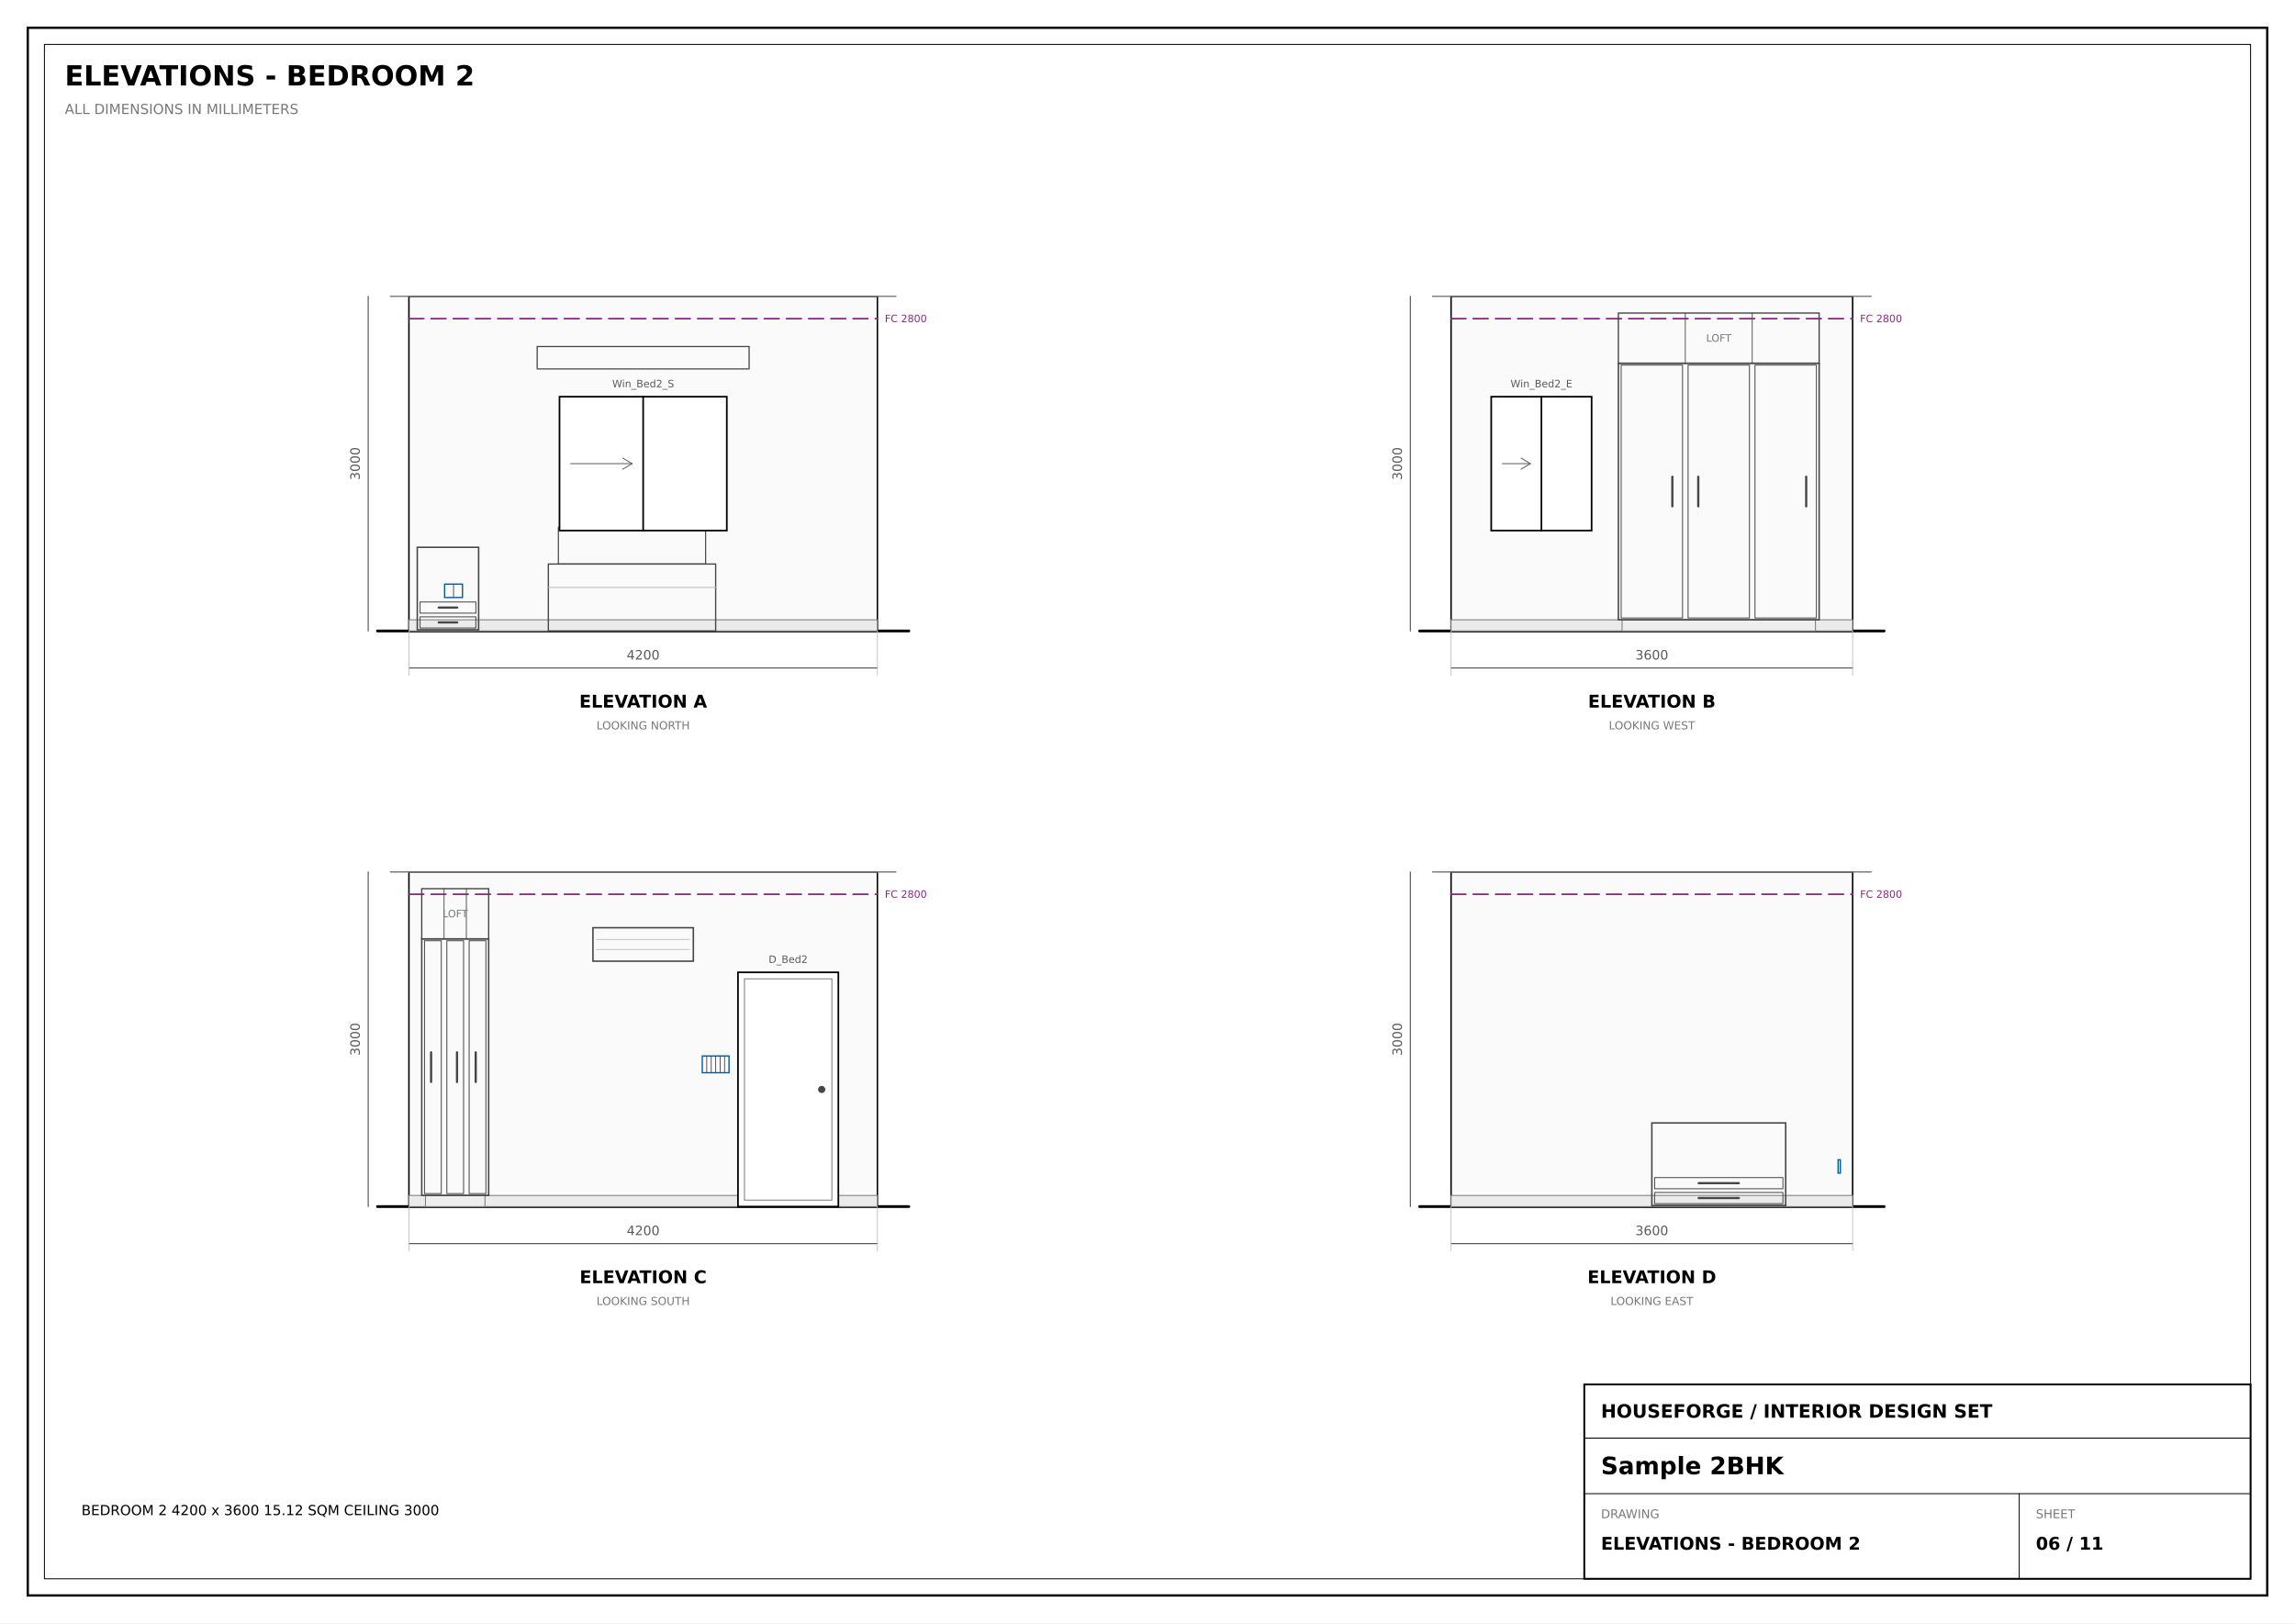
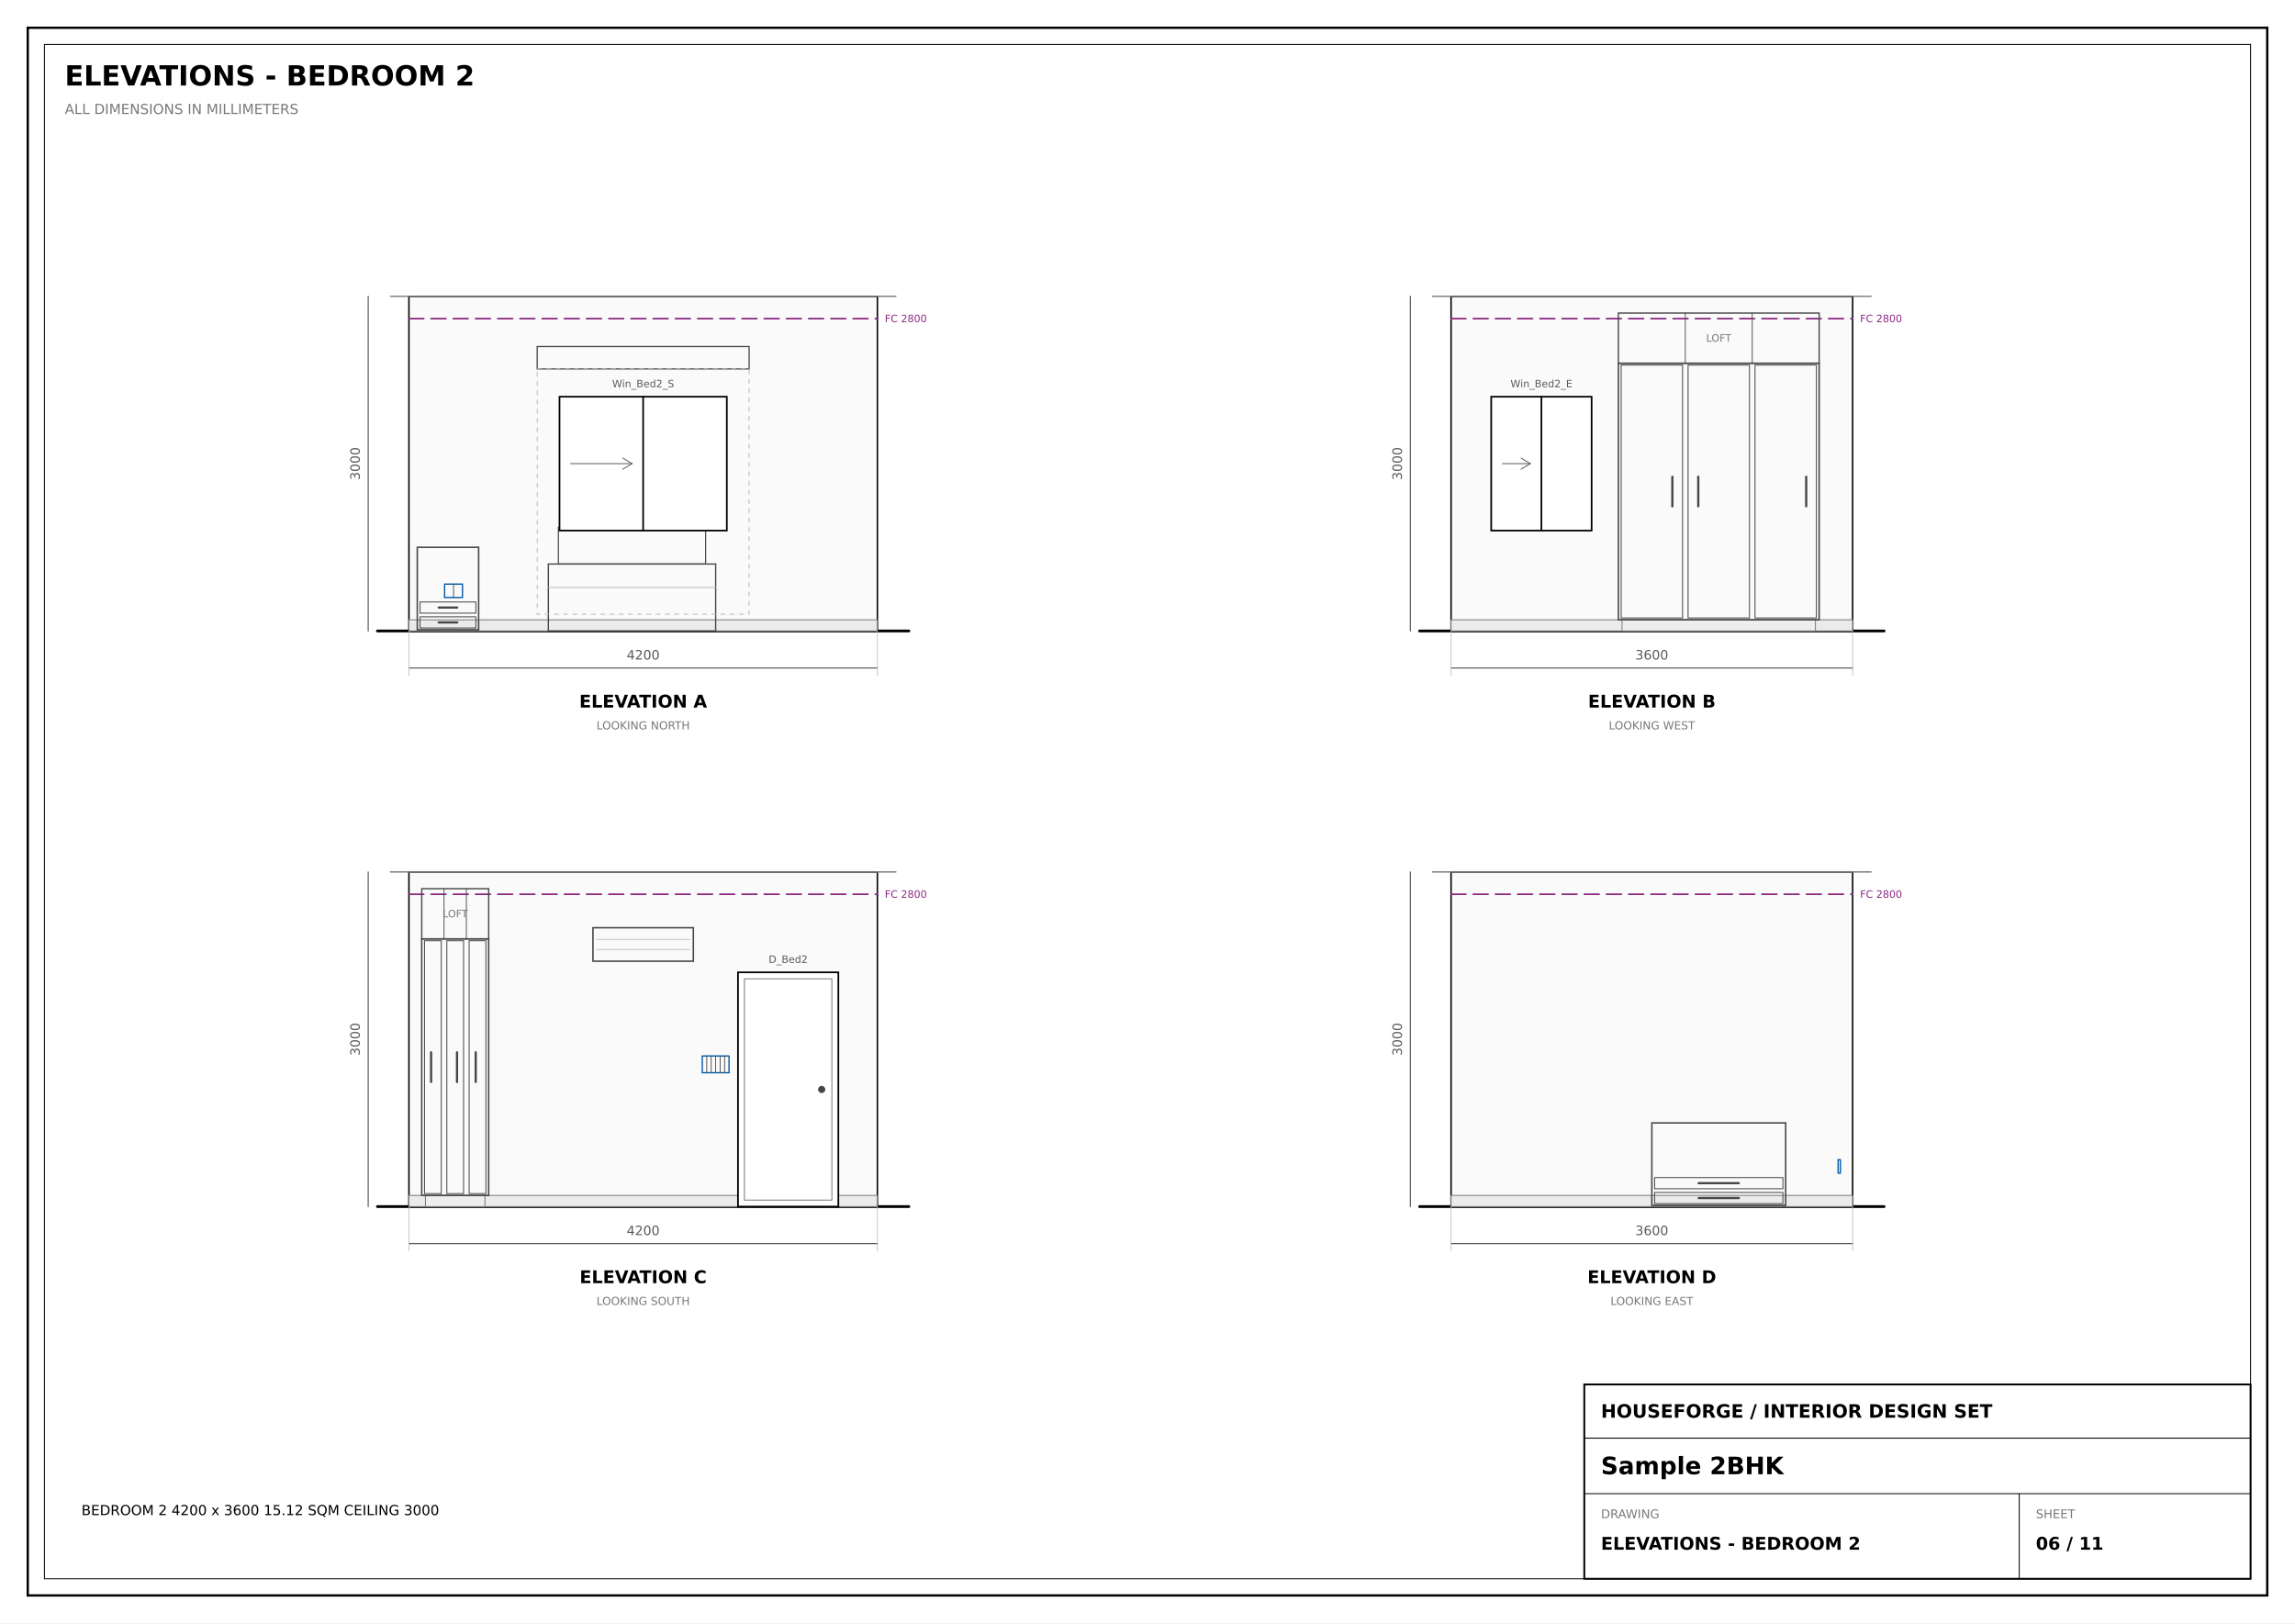
<svg xmlns="http://www.w3.org/2000/svg" width="2480" height="1754" viewBox="0 0 2480 1754">
  <rect width="2480" height="1754" fill="#ffffff" />
  <polygon points="30.00,30.00 2450.00,30.00 2450.00,1724.00 30.00,1724.00" fill="none" stroke="#000000" stroke-width="2.50" />
  <polygon points="48.00,48.00 2432.00,48.00 2432.00,1706.00 48.00,1706.00" fill="none" stroke="#000000" stroke-width="1.00" />
  <polygon points="1712.00,1496.00 2432.00,1496.00 2432.00,1706.00 1712.00,1706.00" fill="#ffffff" stroke="#000000" stroke-width="2.00" />
  <line x1="1712.00" y1="1554.00" x2="2432.00" y2="1554.00" stroke="#000000" stroke-width="1.00" stroke-linecap="round" />
  <line x1="1712.00" y1="1614.00" x2="2432.00" y2="1614.00" stroke="#000000" stroke-width="1.00" stroke-linecap="round" />
  <line x1="2182.00" y1="1614.00" x2="2182.00" y2="1706.00" stroke="#000000" stroke-width="1.00" stroke-linecap="round" />
  <text x="1730.00" y="1525.00" font-family="DejaVu Sans, Arial, sans-serif" font-size="20.00" fill="#000000" text-anchor="start" dominant-baseline="central" font-weight="bold">HOUSEFORGE  /  INTERIOR DESIGN SET</text>
  <text x="1730.00" y="1584.00" font-family="DejaVu Sans, Arial, sans-serif" font-size="26.00" fill="#000000" text-anchor="start" dominant-baseline="central" font-weight="bold">Sample 2BHK</text>
  <text x="1730.00" y="1636.00" font-family="DejaVu Sans, Arial, sans-serif" font-size="13.00" fill="#787878" text-anchor="start" dominant-baseline="central">DRAWING</text>
  <text x="1730.00" y="1668.00" font-family="DejaVu Sans, Arial, sans-serif" font-size="19.00" fill="#000000" text-anchor="start" dominant-baseline="central" font-weight="bold">ELEVATIONS - BEDROOM 2</text>
  <text x="2200.00" y="1636.00" font-family="DejaVu Sans, Arial, sans-serif" font-size="13.00" fill="#787878" text-anchor="start" dominant-baseline="central">SHEET</text>
  <text x="2200.00" y="1668.00" font-family="DejaVu Sans, Arial, sans-serif" font-size="19.00" fill="#000000" text-anchor="start" dominant-baseline="central" font-weight="bold">06 / 11</text>
  <text x="70.00" y="82.00" font-family="DejaVu Sans, Arial, sans-serif" font-size="30.00" fill="#000000" text-anchor="start" dominant-baseline="central" font-weight="bold">ELEVATIONS - BEDROOM 2</text>
  <text x="70.00" y="118.00" font-family="DejaVu Sans, Arial, sans-serif" font-size="15.00" fill="#787878" text-anchor="start" dominant-baseline="central">ALL DIMENSIONS IN MILLIMETERS</text>
  <polygon points="441.88,320.20 948.12,320.20 948.12,681.80 441.88,681.80" fill="#fafafa" stroke="#000000" stroke-width="1.60" />
  <line x1="407.88" y1="681.80" x2="982.12" y2="681.80" stroke="#000000" stroke-width="3.00" stroke-linecap="round" />
  <line x1="421.88" y1="320.20" x2="968.12" y2="320.20" stroke="#787878" stroke-width="1.40" stroke-linecap="round" />
  <line x1="441.88" y1="344.31" x2="948.12" y2="344.31" stroke="#8c2882" stroke-width="1.80" stroke-dasharray="16 8" stroke-linecap="round" />
  <text x="956.12" y="344.31" font-family="DejaVu Sans, Arial, sans-serif" font-size="11.00" fill="#8c2882" text-anchor="start" dominant-baseline="central">FC 2800</text>
  <polygon points="441.88,669.75 948.12,669.75 948.12,681.80 441.88,681.80" fill="#ebebeb" stroke="#787878" stroke-width="1.00" />
  <polygon points="592.55,609.48 773.35,609.48 773.35,681.80 592.55,681.80" fill="none" stroke="#464646" stroke-width="1.40" />
  <polygon points="603.39,569.70 762.50,569.70 762.50,609.48 603.39,609.48" fill="none" stroke="#464646" stroke-width="1.20" />
  <line x1="592.55" y1="634.79" x2="773.35" y2="634.79" stroke="#b9b9b9" stroke-width="1.00" stroke-linecap="round" />
  <polygon points="454.92,680.59 513.21,680.59 513.21,681.80 454.92,681.80" fill="#eeeeee" stroke="#787878" stroke-width="1.00" />
  <polygon points="450.92,591.40 517.21,591.40 517.21,680.59 450.92,680.59" fill="none" stroke="#464646" stroke-width="1.60" />
  <polygon points="453.92,650.48 514.21,650.48 514.21,662.54 453.92,662.54" fill="none" stroke="#464646" stroke-width="1.00" />
  <line x1="474.07" y1="656.51" x2="494.07" y2="656.51" stroke="#464646" stroke-width="2.40" stroke-linecap="round" />
  <polygon points="453.92,666.54 514.21,666.54 514.21,678.59 453.92,678.59" fill="none" stroke="#464646" stroke-width="1.00" />
  <line x1="474.07" y1="672.57" x2="494.07" y2="672.57" stroke="#464646" stroke-width="2.40" stroke-linecap="round" />
  <polygon points="580.49,374.44 809.51,374.44 809.51,398.55 580.49,398.55" fill="none" stroke="#464646" stroke-width="1.30" />
  <line x1="580.49" y1="398.55" x2="809.51" y2="398.55" stroke="#787878" stroke-width="1.00" stroke-linecap="round" />
+   <polygon points="580.49,398.55 809.51,398.55 809.51,663.72 580.49,663.72" fill="none" stroke="#b9b9b9" stroke-width="1.00" stroke-dasharray="5 5" />
  <polygon points="480.45,631.18 499.74,631.18 499.74,645.64 480.45,645.64" fill="none" stroke="#005aaa" stroke-width="1.40" />
  <line x1="490.09" y1="631.18" x2="490.09" y2="645.64" stroke="#464646" stroke-width="0.90" stroke-linecap="round" />
  <polygon points="604.60,428.68 785.40,428.68 785.40,573.32 604.60,573.32" fill="#ffffff" stroke="#000000" stroke-width="1.80" />
  <line x1="695.00" y1="428.68" x2="695.00" y2="573.32" stroke="#000000" stroke-width="1.80" stroke-linecap="round" />
  <line x1="616.60" y1="501.00" x2="683.00" y2="501.00" stroke="#5a5a5a" stroke-width="1.00" stroke-linecap="round" />
  <line x1="683.00" y1="501.00" x2="673.00" y2="495.00" stroke="#5a5a5a" stroke-width="1.00" stroke-linecap="round" />
  <line x1="683.00" y1="501.00" x2="673.00" y2="507.00" stroke="#5a5a5a" stroke-width="1.00" stroke-linecap="round" />
  <text x="695.00" y="414.68" font-family="DejaVu Sans, Arial, sans-serif" font-size="11.00" fill="#5a5a5a" text-anchor="middle" dominant-baseline="central">Win_Bed2_S</text>
  <line x1="441.88" y1="721.80" x2="948.12" y2="721.80" stroke="#5a5a5a" stroke-width="1.20" stroke-linecap="round" />
  <line x1="441.88" y1="681.80" x2="441.88" y2="729.80" stroke="#b9b9b9" stroke-width="0.80" stroke-linecap="round" />
  <line x1="948.12" y1="681.80" x2="948.12" y2="729.80" stroke="#b9b9b9" stroke-width="0.80" stroke-linecap="round" />
  <text x="695.00" y="707.80" font-family="DejaVu Sans, Arial, sans-serif" font-size="14.00" fill="#5a5a5a" text-anchor="middle" dominant-baseline="central">4200</text>
  <line x1="397.88" y1="320.20" x2="397.88" y2="681.80" stroke="#5a5a5a" stroke-width="1.20" stroke-linecap="round" />
  <text x="383.88" y="501.00" font-family="DejaVu Sans, Arial, sans-serif" font-size="14.00" fill="#5a5a5a" text-anchor="middle" dominant-baseline="central" transform="rotate(-90.00 383.88 501.00)">3000</text>
  <text x="695.00" y="758.00" font-family="DejaVu Sans, Arial, sans-serif" font-size="19.00" fill="#000000" text-anchor="middle" dominant-baseline="central" font-weight="bold">ELEVATION A</text>
  <text x="695.00" y="784.00" font-family="DejaVu Sans, Arial, sans-serif" font-size="12.00" fill="#787878" text-anchor="middle" dominant-baseline="central">LOOKING NORTH</text>
  <polygon points="1568.04,320.20 2001.96,320.20 2001.96,681.80 1568.04,681.80" fill="#fafafa" stroke="#000000" stroke-width="1.60" />
  <line x1="1534.04" y1="681.80" x2="2035.96" y2="681.80" stroke="#000000" stroke-width="3.00" stroke-linecap="round" />
  <line x1="1548.04" y1="320.20" x2="2021.96" y2="320.20" stroke="#787878" stroke-width="1.40" stroke-linecap="round" />
  <line x1="1568.04" y1="344.31" x2="2001.96" y2="344.31" stroke="#8c2882" stroke-width="1.80" stroke-dasharray="16 8" stroke-linecap="round" />
  <text x="2009.96" y="344.31" font-family="DejaVu Sans, Arial, sans-serif" font-size="11.00" fill="#8c2882" text-anchor="start" dominant-baseline="central">FC 2800</text>
  <polygon points="1568.04,669.75 2001.96,669.75 2001.96,681.80 1568.04,681.80" fill="#ebebeb" stroke="#787878" stroke-width="1.00" />
  <polygon points="1752.84,669.75 1961.80,669.75 1961.80,681.80 1752.84,681.80" fill="#eeeeee" stroke="#787878" stroke-width="1.00" />
  <polygon points="1748.84,392.52 1965.80,392.52 1965.80,669.75 1748.84,669.75" fill="none" stroke="#464646" stroke-width="1.60" />
  <polygon points="1751.84,394.52 1818.16,394.52 1818.16,667.75 1751.84,667.75" fill="none" stroke="#464646" stroke-width="1.00" />
  <line x1="1807.16" y1="515.13" x2="1807.16" y2="547.13" stroke="#464646" stroke-width="2.40" stroke-linecap="round" />
  <polygon points="1824.16,394.52 1890.48,394.52 1890.48,667.75 1824.16,667.75" fill="none" stroke="#464646" stroke-width="1.00" />
  <line x1="1835.16" y1="515.13" x2="1835.16" y2="547.13" stroke="#464646" stroke-width="2.40" stroke-linecap="round" />
  <polygon points="1896.48,394.52 1962.80,394.52 1962.80,667.75 1896.48,667.75" fill="none" stroke="#464646" stroke-width="1.00" />
  <line x1="1951.80" y1="515.13" x2="1951.80" y2="547.13" stroke="#464646" stroke-width="2.40" stroke-linecap="round" />
  <polygon points="1748.84,338.28 1965.80,338.28 1965.80,392.52 1748.84,392.52" fill="none" stroke="#464646" stroke-width="1.40" />
  <line x1="1821.16" y1="338.28" x2="1821.16" y2="392.52" stroke="#464646" stroke-width="0.90" stroke-linecap="round" />
  <line x1="1893.48" y1="338.28" x2="1893.48" y2="392.52" stroke="#464646" stroke-width="0.90" stroke-linecap="round" />
  <text x="1857.32" y="365.40" font-family="DejaVu Sans, Arial, sans-serif" font-size="11.00" fill="#787878" text-anchor="middle" dominant-baseline="central">LOFT</text>
  <polygon points="1611.43,428.68 1719.91,428.68 1719.91,573.32 1611.43,573.32" fill="#ffffff" stroke="#000000" stroke-width="1.80" />
  <line x1="1665.67" y1="428.68" x2="1665.67" y2="573.32" stroke="#000000" stroke-width="1.80" stroke-linecap="round" />
  <line x1="1623.43" y1="501.00" x2="1653.67" y2="501.00" stroke="#5a5a5a" stroke-width="1.00" stroke-linecap="round" />
  <line x1="1653.67" y1="501.00" x2="1643.67" y2="495.00" stroke="#5a5a5a" stroke-width="1.00" stroke-linecap="round" />
  <line x1="1653.67" y1="501.00" x2="1643.67" y2="507.00" stroke="#5a5a5a" stroke-width="1.00" stroke-linecap="round" />
  <text x="1665.67" y="414.68" font-family="DejaVu Sans, Arial, sans-serif" font-size="11.00" fill="#5a5a5a" text-anchor="middle" dominant-baseline="central">Win_Bed2_E</text>
  <line x1="1568.04" y1="721.80" x2="2001.96" y2="721.80" stroke="#5a5a5a" stroke-width="1.20" stroke-linecap="round" />
  <line x1="1568.04" y1="681.80" x2="1568.04" y2="729.80" stroke="#b9b9b9" stroke-width="0.80" stroke-linecap="round" />
  <line x1="2001.96" y1="681.80" x2="2001.96" y2="729.80" stroke="#b9b9b9" stroke-width="0.80" stroke-linecap="round" />
  <text x="1785.00" y="707.80" font-family="DejaVu Sans, Arial, sans-serif" font-size="14.00" fill="#5a5a5a" text-anchor="middle" dominant-baseline="central">3600</text>
  <line x1="1524.04" y1="320.20" x2="1524.04" y2="681.80" stroke="#5a5a5a" stroke-width="1.20" stroke-linecap="round" />
  <text x="1510.04" y="501.00" font-family="DejaVu Sans, Arial, sans-serif" font-size="14.00" fill="#5a5a5a" text-anchor="middle" dominant-baseline="central" transform="rotate(-90.00 1510.04 501.00)">3000</text>
  <text x="1785.00" y="758.00" font-family="DejaVu Sans, Arial, sans-serif" font-size="19.00" fill="#000000" text-anchor="middle" dominant-baseline="central" font-weight="bold">ELEVATION B</text>
  <text x="1785.00" y="784.00" font-family="DejaVu Sans, Arial, sans-serif" font-size="12.00" fill="#787878" text-anchor="middle" dominant-baseline="central">LOOKING WEST</text>
  <polygon points="441.88,942.20 948.12,942.20 948.12,1303.80 441.88,1303.80" fill="#fafafa" stroke="#000000" stroke-width="1.60" />
  <line x1="407.88" y1="1303.80" x2="982.12" y2="1303.80" stroke="#000000" stroke-width="3.00" stroke-linecap="round" />
  <line x1="421.88" y1="942.20" x2="968.12" y2="942.20" stroke="#787878" stroke-width="1.40" stroke-linecap="round" />
  <line x1="441.88" y1="966.31" x2="948.12" y2="966.31" stroke="#8c2882" stroke-width="1.80" stroke-dasharray="16 8" stroke-linecap="round" />
  <text x="956.12" y="966.31" font-family="DejaVu Sans, Arial, sans-serif" font-size="11.00" fill="#8c2882" text-anchor="start" dominant-baseline="central">FC 2800</text>
  <polygon points="441.88,1291.75 948.12,1291.75 948.12,1303.80 441.88,1303.80" fill="#ebebeb" stroke="#787878" stroke-width="1.00" />
  <polygon points="459.74,1291.75 524.06,1291.75 524.06,1303.80 459.74,1303.80" fill="#eeeeee" stroke="#787878" stroke-width="1.00" />
  <polygon points="455.74,1014.52 528.06,1014.52 528.06,1291.75 455.74,1291.75" fill="none" stroke="#464646" stroke-width="1.60" />
  <polygon points="458.74,1016.52 476.85,1016.52 476.85,1289.75 458.74,1289.75" fill="none" stroke="#464646" stroke-width="1.00" />
  <line x1="465.85" y1="1137.13" x2="465.85" y2="1169.13" stroke="#464646" stroke-width="2.40" stroke-linecap="round" />
  <polygon points="482.85,1016.52 500.95,1016.52 500.95,1289.75 482.85,1289.75" fill="none" stroke="#464646" stroke-width="1.00" />
  <line x1="493.85" y1="1137.13" x2="493.85" y2="1169.13" stroke="#464646" stroke-width="2.40" stroke-linecap="round" />
  <polygon points="506.95,1016.52 525.06,1016.52 525.06,1289.75 506.95,1289.75" fill="none" stroke="#464646" stroke-width="1.00" />
  <line x1="514.06" y1="1137.13" x2="514.06" y2="1169.13" stroke="#464646" stroke-width="2.40" stroke-linecap="round" />
  <polygon points="455.74,960.28 528.06,960.28 528.06,1014.52 455.74,1014.52" fill="none" stroke="#464646" stroke-width="1.40" />
  <line x1="479.85" y1="960.28" x2="479.85" y2="1014.52" stroke="#464646" stroke-width="0.90" stroke-linecap="round" />
  <line x1="503.95" y1="960.28" x2="503.95" y2="1014.52" stroke="#464646" stroke-width="0.90" stroke-linecap="round" />
  <text x="491.90" y="987.40" font-family="DejaVu Sans, Arial, sans-serif" font-size="11.00" fill="#787878" text-anchor="middle" dominant-baseline="central">LOFT</text>
  <polygon points="758.88,1141.08 787.81,1141.08 787.81,1159.16 758.88,1159.16" fill="none" stroke="#005aaa" stroke-width="1.40" />
  <line x1="763.70" y1="1141.08" x2="763.70" y2="1159.16" stroke="#464646" stroke-width="0.90" stroke-linecap="round" />
  <line x1="768.53" y1="1141.08" x2="768.53" y2="1159.16" stroke="#464646" stroke-width="0.90" stroke-linecap="round" />
  <line x1="773.35" y1="1141.08" x2="773.35" y2="1159.16" stroke="#464646" stroke-width="0.90" stroke-linecap="round" />
  <line x1="778.17" y1="1141.08" x2="778.17" y2="1159.16" stroke="#464646" stroke-width="0.90" stroke-linecap="round" />
  <line x1="782.99" y1="1141.08" x2="782.99" y2="1159.16" stroke="#464646" stroke-width="0.90" stroke-linecap="round" />
  <polygon points="640.76,1002.47 749.24,1002.47 749.24,1038.63 640.76,1038.63" fill="none" stroke="#464646" stroke-width="1.60" />
  <line x1="644.76" y1="1015.12" x2="745.24" y2="1015.12" stroke="#b9b9b9" stroke-width="0.90" stroke-linecap="round" />
  <line x1="644.76" y1="1025.97" x2="745.24" y2="1025.97" stroke="#b9b9b9" stroke-width="0.90" stroke-linecap="round" />
  <polygon points="797.45,1050.68 905.93,1050.68 905.93,1303.80 797.45,1303.80" fill="#ffffff" stroke="#000000" stroke-width="1.80" />
  <polygon points="804.45,1057.68 898.93,1057.68 898.93,1296.80 804.45,1296.80" fill="none" stroke="#787878" stroke-width="1.00" />
  <circle cx="887.93" cy="1177.24" r="3.40" fill="#464646" stroke="#464646" stroke-width="1.00" />
  <text x="851.69" y="1036.68" font-family="DejaVu Sans, Arial, sans-serif" font-size="11.00" fill="#5a5a5a" text-anchor="middle" dominant-baseline="central">D_Bed2</text>
  <line x1="441.88" y1="1343.80" x2="948.12" y2="1343.80" stroke="#5a5a5a" stroke-width="1.20" stroke-linecap="round" />
  <line x1="441.88" y1="1303.80" x2="441.88" y2="1351.80" stroke="#b9b9b9" stroke-width="0.80" stroke-linecap="round" />
  <line x1="948.12" y1="1303.80" x2="948.12" y2="1351.80" stroke="#b9b9b9" stroke-width="0.80" stroke-linecap="round" />
  <text x="695.00" y="1329.80" font-family="DejaVu Sans, Arial, sans-serif" font-size="14.00" fill="#5a5a5a" text-anchor="middle" dominant-baseline="central">4200</text>
  <line x1="397.88" y1="942.20" x2="397.88" y2="1303.80" stroke="#5a5a5a" stroke-width="1.20" stroke-linecap="round" />
  <text x="383.88" y="1123.00" font-family="DejaVu Sans, Arial, sans-serif" font-size="14.00" fill="#5a5a5a" text-anchor="middle" dominant-baseline="central" transform="rotate(-90.00 383.88 1123.00)">3000</text>
  <text x="695.00" y="1380.00" font-family="DejaVu Sans, Arial, sans-serif" font-size="19.00" fill="#000000" text-anchor="middle" dominant-baseline="central" font-weight="bold">ELEVATION C</text>
  <text x="695.00" y="1406.00" font-family="DejaVu Sans, Arial, sans-serif" font-size="12.00" fill="#787878" text-anchor="middle" dominant-baseline="central">LOOKING SOUTH</text>
  <polygon points="1568.04,942.20 2001.96,942.20 2001.96,1303.80 1568.04,1303.80" fill="#fafafa" stroke="#000000" stroke-width="1.60" />
  <line x1="1534.04" y1="1303.80" x2="2035.96" y2="1303.80" stroke="#000000" stroke-width="3.00" stroke-linecap="round" />
  <line x1="1548.04" y1="942.20" x2="2021.96" y2="942.20" stroke="#787878" stroke-width="1.40" stroke-linecap="round" />
  <line x1="1568.04" y1="966.31" x2="2001.96" y2="966.31" stroke="#8c2882" stroke-width="1.80" stroke-dasharray="16 8" stroke-linecap="round" />
  <text x="2009.96" y="966.31" font-family="DejaVu Sans, Arial, sans-serif" font-size="11.00" fill="#8c2882" text-anchor="start" dominant-baseline="central">FC 2800</text>
  <polygon points="1568.04,1291.75 2001.96,1291.75 2001.96,1303.80 1568.04,1303.80" fill="#ebebeb" stroke="#787878" stroke-width="1.00" />
  <polygon points="1986.29,1253.18 1988.70,1253.18 1988.70,1267.64 1986.29,1267.64" fill="none" stroke="#005aaa" stroke-width="1.40" />
  <polygon points="1789.00,1302.59 1925.64,1302.59 1925.64,1303.80 1789.00,1303.80" fill="#eeeeee" stroke="#787878" stroke-width="1.00" />
  <polygon points="1785.00,1213.40 1929.64,1213.40 1929.64,1302.59 1785.00,1302.59" fill="none" stroke="#464646" stroke-width="1.60" />
  <polygon points="1788.00,1272.48 1926.64,1272.48 1926.64,1284.54 1788.00,1284.54" fill="none" stroke="#464646" stroke-width="1.00" />
  <line x1="1835.62" y1="1278.51" x2="1879.02" y2="1278.51" stroke="#464646" stroke-width="2.40" stroke-linecap="round" />
  <polygon points="1788.00,1288.54 1926.64,1288.54 1926.64,1300.59 1788.00,1300.59" fill="none" stroke="#464646" stroke-width="1.00" />
  <line x1="1835.62" y1="1294.57" x2="1879.02" y2="1294.57" stroke="#464646" stroke-width="2.40" stroke-linecap="round" />
  <line x1="1568.04" y1="1343.80" x2="2001.96" y2="1343.80" stroke="#5a5a5a" stroke-width="1.20" stroke-linecap="round" />
  <line x1="1568.04" y1="1303.80" x2="1568.04" y2="1351.80" stroke="#b9b9b9" stroke-width="0.80" stroke-linecap="round" />
  <line x1="2001.96" y1="1303.80" x2="2001.96" y2="1351.80" stroke="#b9b9b9" stroke-width="0.80" stroke-linecap="round" />
  <text x="1785.00" y="1329.80" font-family="DejaVu Sans, Arial, sans-serif" font-size="14.00" fill="#5a5a5a" text-anchor="middle" dominant-baseline="central">3600</text>
  <line x1="1524.04" y1="942.20" x2="1524.04" y2="1303.80" stroke="#5a5a5a" stroke-width="1.20" stroke-linecap="round" />
  <text x="1510.04" y="1123.00" font-family="DejaVu Sans, Arial, sans-serif" font-size="14.00" fill="#5a5a5a" text-anchor="middle" dominant-baseline="central" transform="rotate(-90.00 1510.04 1123.00)">3000</text>
  <text x="1785.00" y="1380.00" font-family="DejaVu Sans, Arial, sans-serif" font-size="19.00" fill="#000000" text-anchor="middle" dominant-baseline="central" font-weight="bold">ELEVATION D</text>
  <text x="1785.00" y="1406.00" font-family="DejaVu Sans, Arial, sans-serif" font-size="12.00" fill="#787878" text-anchor="middle" dominant-baseline="central">LOOKING EAST</text>
  <text x="88.00" y="1632.00" font-family="DejaVu Sans, Arial, sans-serif" font-size="15.00" fill="#000000" text-anchor="start" dominant-baseline="central">BEDROOM 2   4200 x 3600   15.12 SQM   CEILING 3000</text>
</svg>
